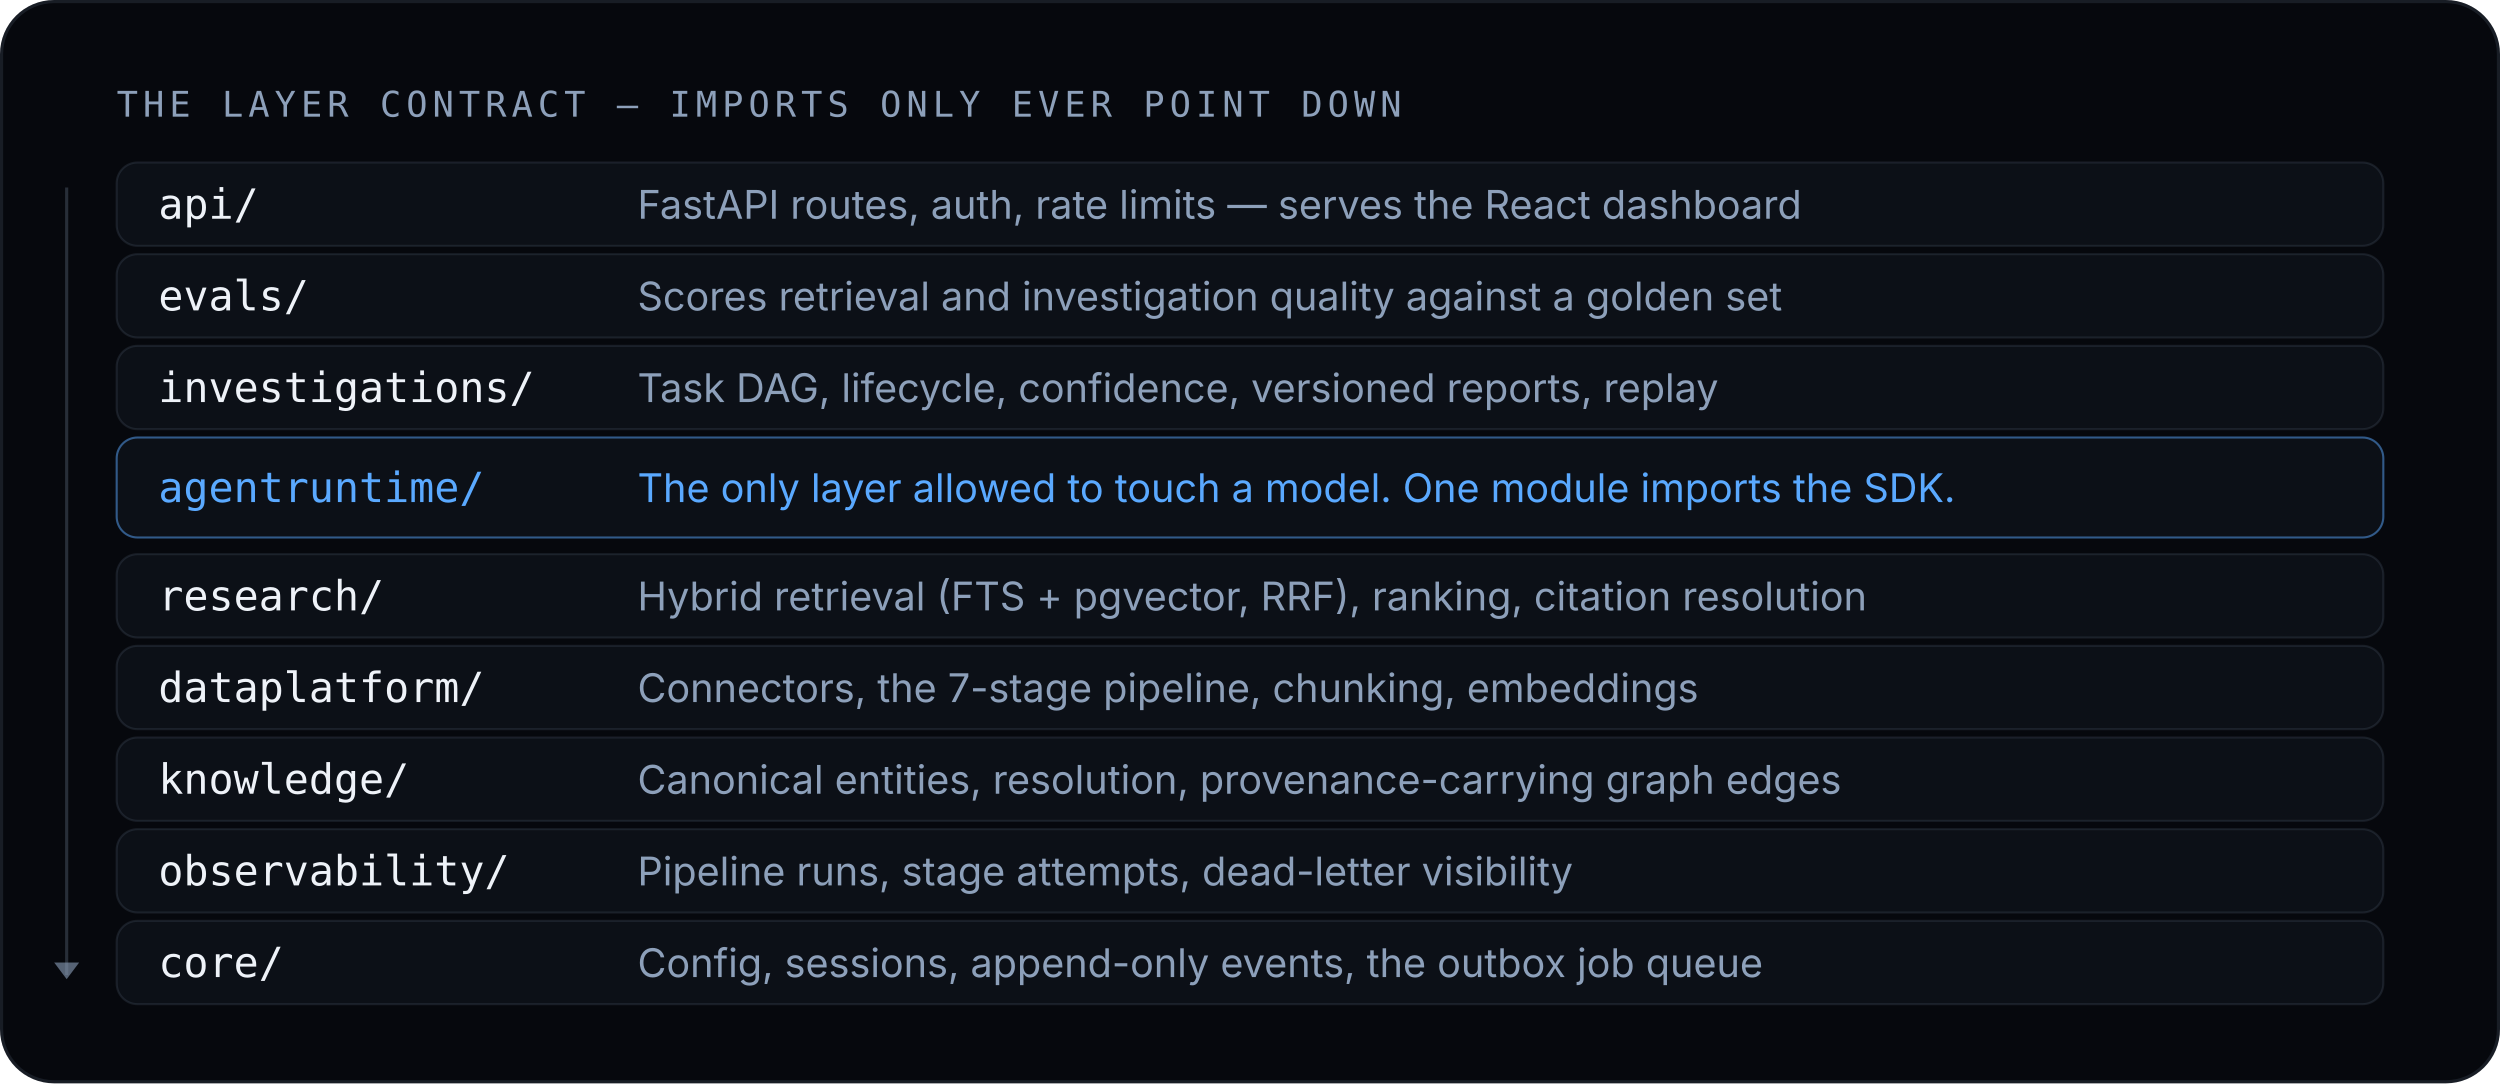
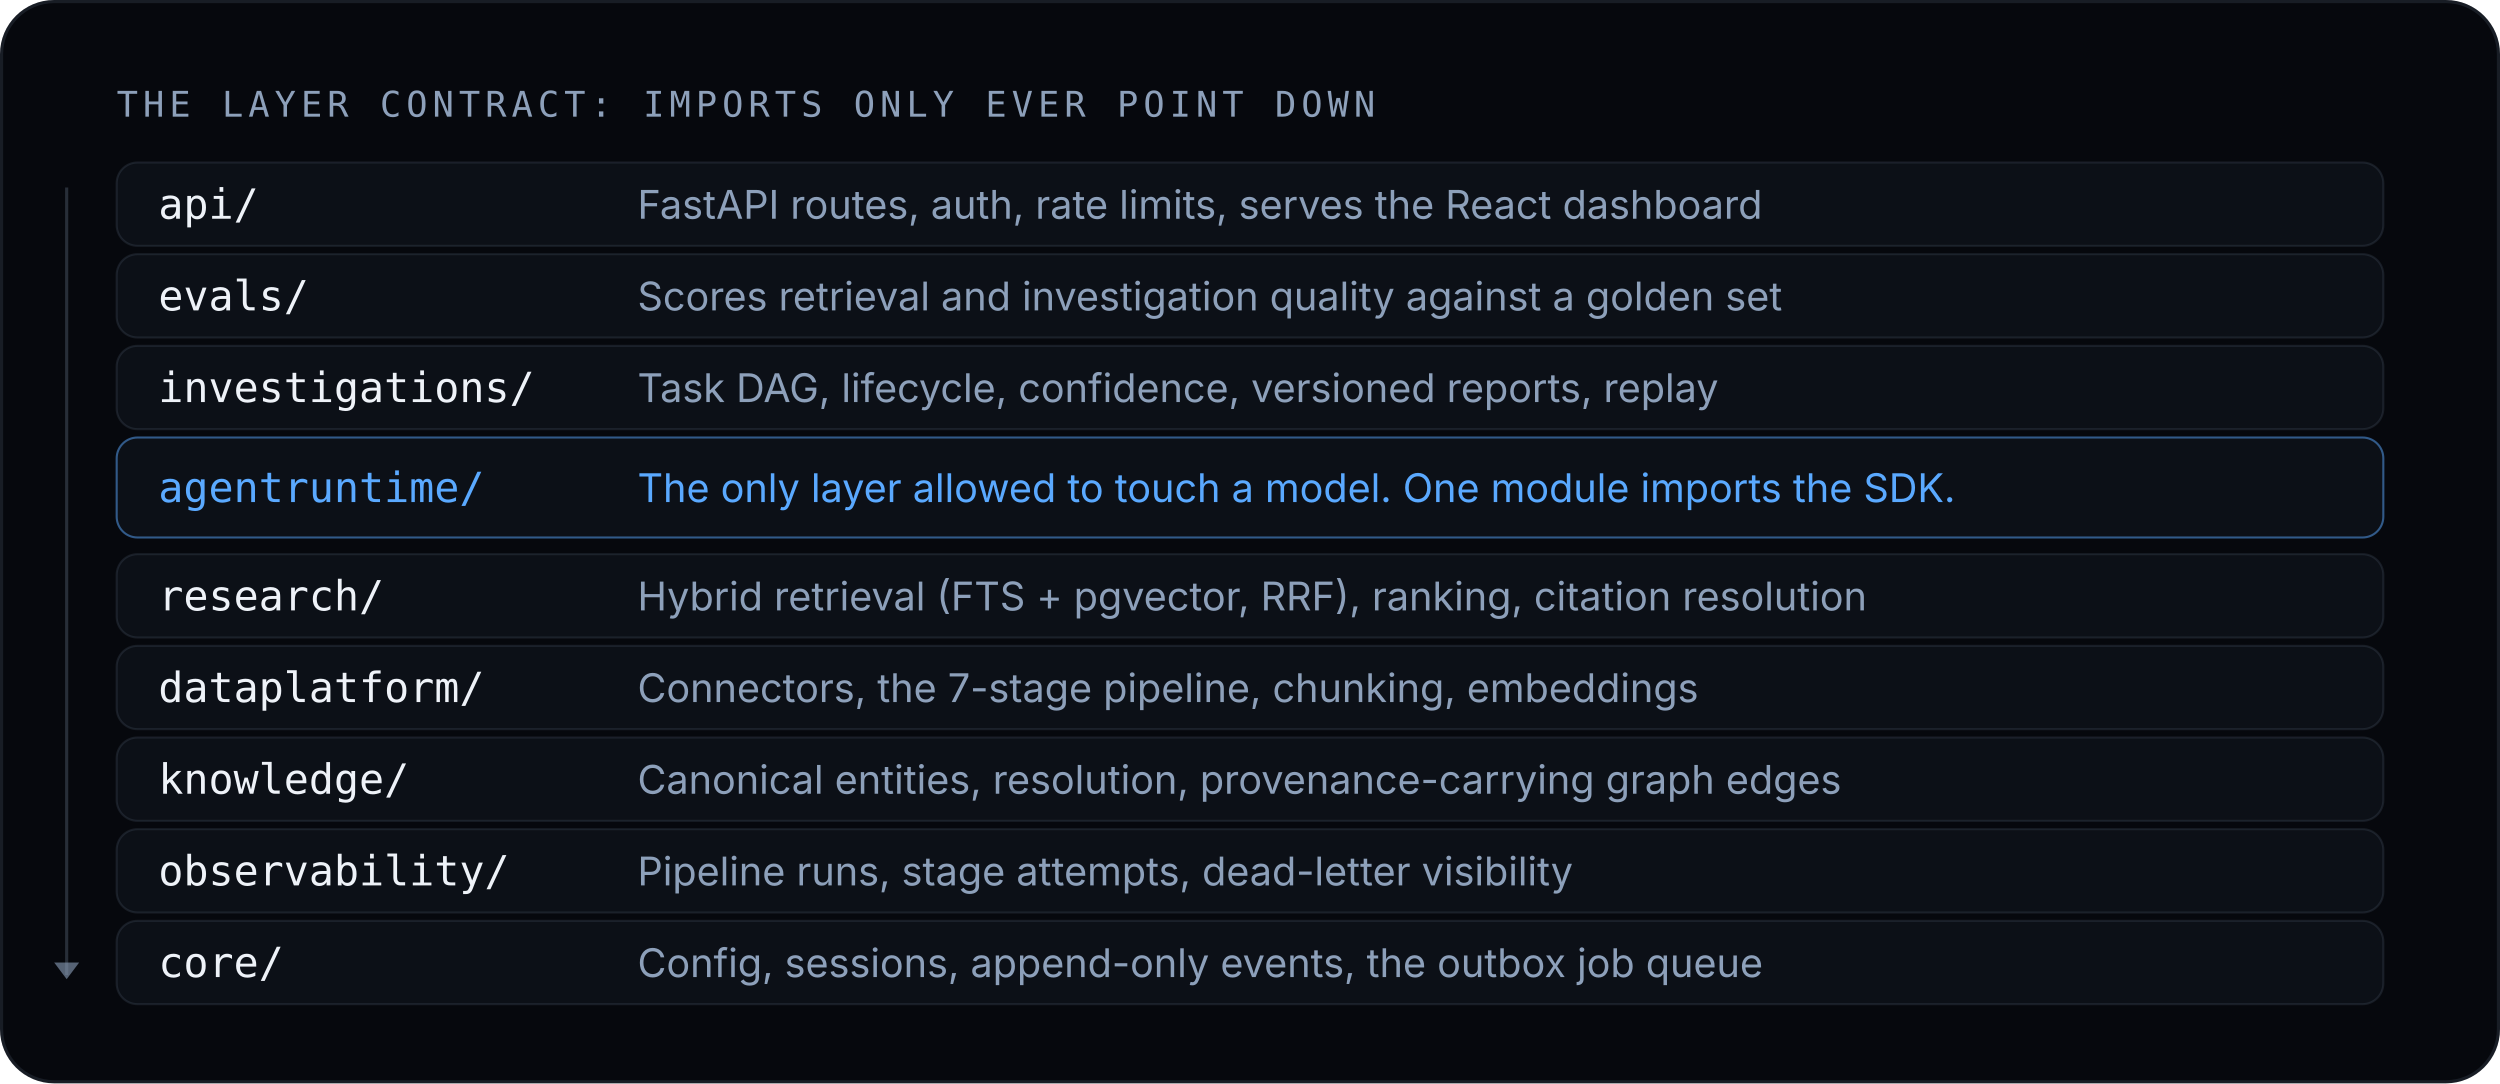
<svg xmlns="http://www.w3.org/2000/svg" width="1200" height="520" viewBox="0 0 1200 520" role="img" aria-labelledby="stack-title stack-desc">
  <rect width="1200" height="520" rx="26" fill="#06080D" />
  <rect x="0.75" y="0.75" width="1198.5" height="518.5" rx="25.25" fill="none" stroke="#8DA0BA" stroke-opacity="0.14" stroke-width="1.5" />
-   <text x="56" y="56" font-family="ui-monospace,SFMono-Regular,Menlo,monospace" font-size="17" letter-spacing="2.4" fill="#8DA0BA">THE LAYER CONTRACT — IMPORTS ONLY EVER POINT DOWN</text>
+   <text x="56" y="56" font-family="ui-monospace,SFMono-Regular,Menlo,monospace" font-size="17" letter-spacing="2.4" fill="#8DA0BA">THE LAYER CONTRACT: IMPORTS ONLY EVER POINT DOWN</text>
  <g font-family="ui-monospace,SFMono-Regular,Menlo,monospace">
    <g transform="translate(56 78)">
      <rect width="1088" height="40" rx="10" fill="#0C1017" stroke="#8DA0BA" stroke-opacity="0.14" />
      <text x="20" y="27" font-size="20" fill="#EEF2F8">api/</text>
-       <text x="250" y="27" font-size="19" fill="#8DA0BA" font-family="-apple-system,BlinkMacSystemFont,Segoe UI,sans-serif">FastAPI routes, auth, rate limits — serves the React dashboard</text>
+       <text x="250" y="27" font-size="19" fill="#8DA0BA" font-family="-apple-system,BlinkMacSystemFont,Segoe UI,sans-serif">FastAPI routes, auth, rate limits, serves the React dashboard</text>
    </g>
    <g transform="translate(56 122)">
      <rect width="1088" height="40" rx="10" fill="#0C1017" stroke="#8DA0BA" stroke-opacity="0.14" />
      <text x="20" y="27" font-size="20" fill="#EEF2F8">evals/</text>
      <text x="250" y="27" font-size="19" fill="#8DA0BA" font-family="-apple-system,BlinkMacSystemFont,Segoe UI,sans-serif">Scores retrieval and investigation quality against a golden set</text>
    </g>
    <g transform="translate(56 166)">
      <rect width="1088" height="40" rx="10" fill="#0C1017" stroke="#8DA0BA" stroke-opacity="0.14" />
      <text x="20" y="27" font-size="20" fill="#EEF2F8">investigations/</text>
      <text x="250" y="27" font-size="19" fill="#8DA0BA" font-family="-apple-system,BlinkMacSystemFont,Segoe UI,sans-serif">Task DAG, lifecycle, confidence, versioned reports, replay</text>
    </g>
    <g transform="translate(56 210)">
      <rect width="1088" height="48" rx="10" fill="#0C1017" stroke="#5AA9FF" stroke-opacity="0.5" />
      <text x="20" y="31" font-size="20" fill="#5AA9FF">agentruntime/</text>
      <text x="250" y="31" font-size="19" fill="#5AA9FF" font-family="-apple-system,BlinkMacSystemFont,Segoe UI,sans-serif">The only layer allowed to touch a model. One module imports the SDK.</text>
    </g>
    <g transform="translate(56 266)">
      <rect width="1088" height="40" rx="10" fill="#0C1017" stroke="#8DA0BA" stroke-opacity="0.14" />
      <text x="20" y="27" font-size="20" fill="#EEF2F8">research/</text>
      <text x="250" y="27" font-size="19" fill="#8DA0BA" font-family="-apple-system,BlinkMacSystemFont,Segoe UI,sans-serif">Hybrid retrieval (FTS + pgvector, RRF), ranking, citation resolution</text>
    </g>
    <g transform="translate(56 310)">
      <rect width="1088" height="40" rx="10" fill="#0C1017" stroke="#8DA0BA" stroke-opacity="0.14" />
      <text x="20" y="27" font-size="20" fill="#EEF2F8">dataplatform/</text>
      <text x="250" y="27" font-size="19" fill="#8DA0BA" font-family="-apple-system,BlinkMacSystemFont,Segoe UI,sans-serif">Connectors, the 7-stage pipeline, chunking, embeddings</text>
    </g>
    <g transform="translate(56 354)">
      <rect width="1088" height="40" rx="10" fill="#0C1017" stroke="#8DA0BA" stroke-opacity="0.14" />
      <text x="20" y="27" font-size="20" fill="#EEF2F8">knowledge/</text>
      <text x="250" y="27" font-size="19" fill="#8DA0BA" font-family="-apple-system,BlinkMacSystemFont,Segoe UI,sans-serif">Canonical entities, resolution, provenance-carrying graph edges</text>
    </g>
    <g transform="translate(56 398)">
      <rect width="1088" height="40" rx="10" fill="#0C1017" stroke="#8DA0BA" stroke-opacity="0.14" />
      <text x="20" y="27" font-size="20" fill="#EEF2F8">observability/</text>
      <text x="250" y="27" font-size="19" fill="#8DA0BA" font-family="-apple-system,BlinkMacSystemFont,Segoe UI,sans-serif">Pipeline runs, stage attempts, dead-letter visibility</text>
    </g>
    <g transform="translate(56 442)">
      <rect width="1088" height="40" rx="10" fill="#0C1017" stroke="#8DA0BA" stroke-opacity="0.14" />
      <text x="20" y="27" font-size="20" fill="#EEF2F8">core/</text>
      <text x="250" y="27" font-size="19" fill="#8DA0BA" font-family="-apple-system,BlinkMacSystemFont,Segoe UI,sans-serif">Config, sessions, append-only events, the outbox job queue</text>
    </g>
  </g>
  <path d="M32 90 V 468" stroke="#8DA0BA" stroke-opacity="0.25" stroke-width="1.5" />
  <path d="M26 462 l 6 8 l 6 -8 z" fill="#8DA0BA" fill-opacity="0.6" />
</svg>
